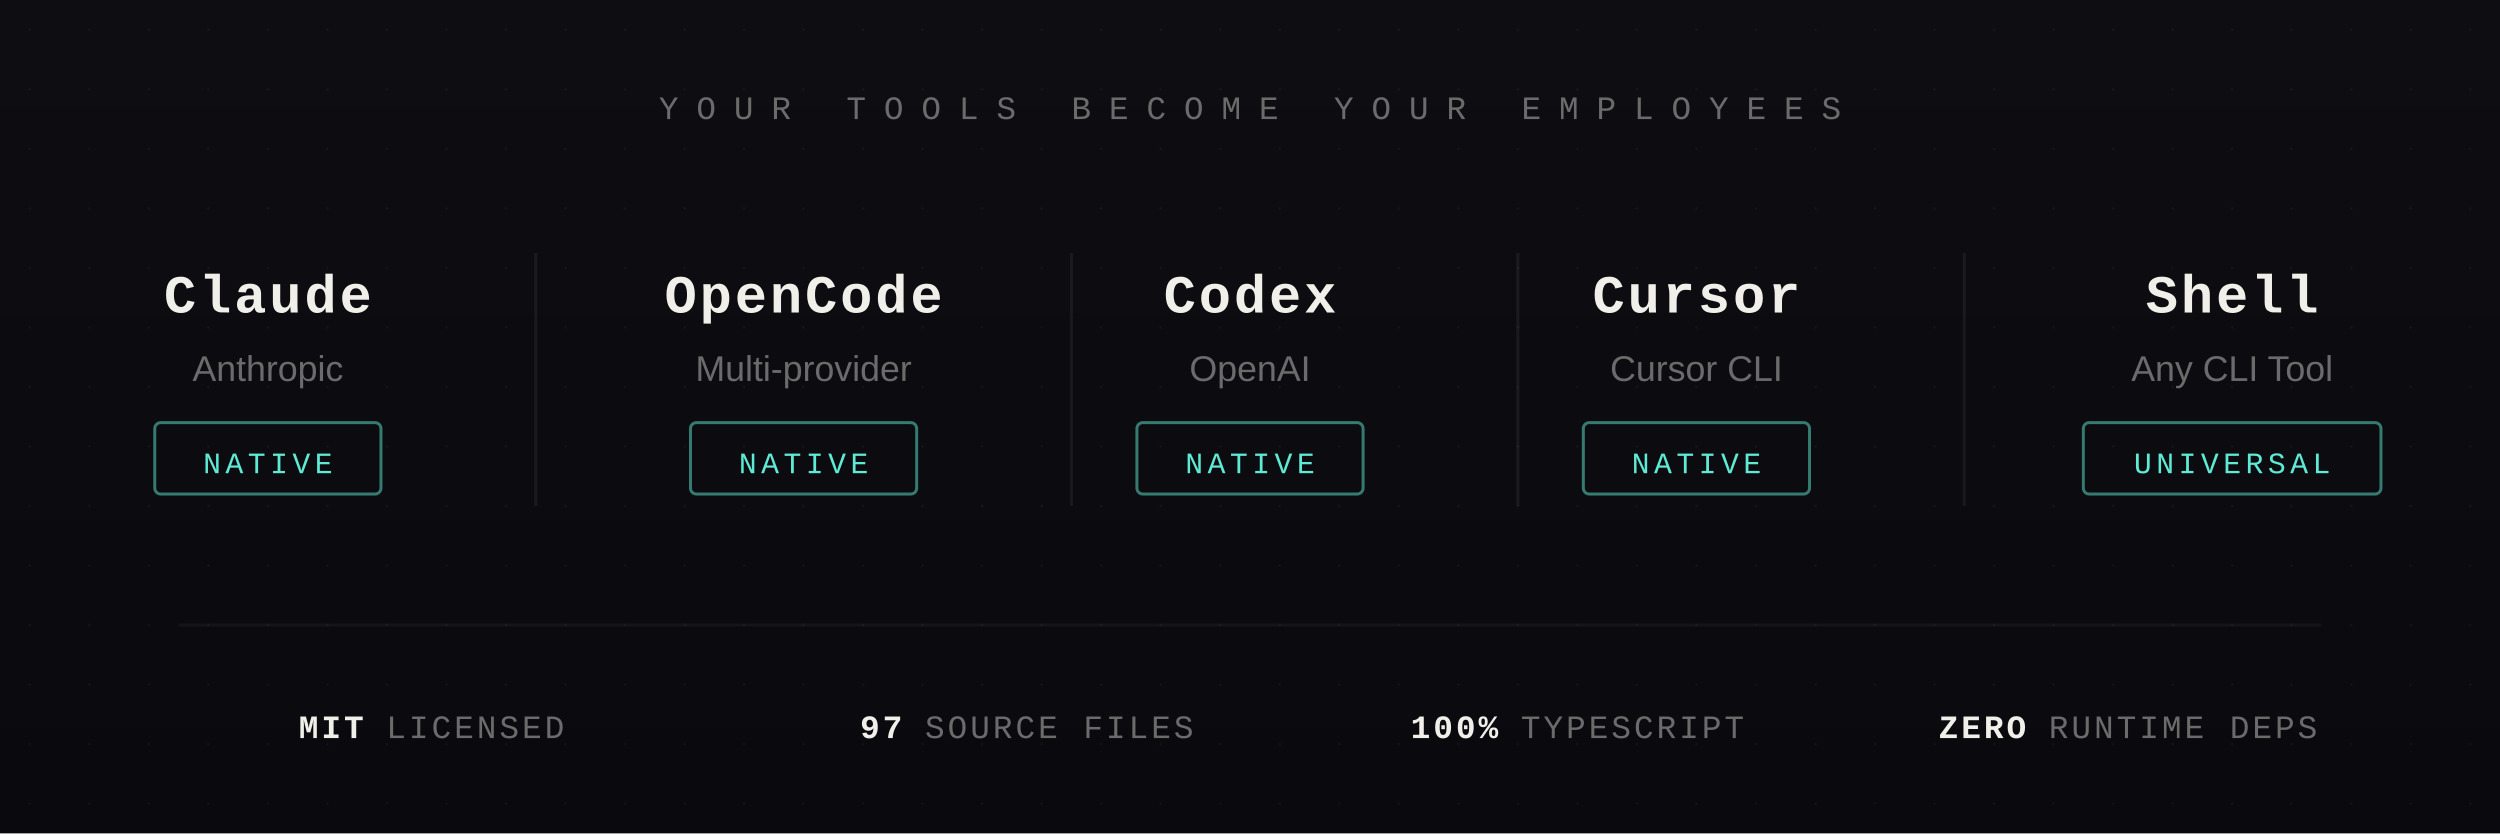
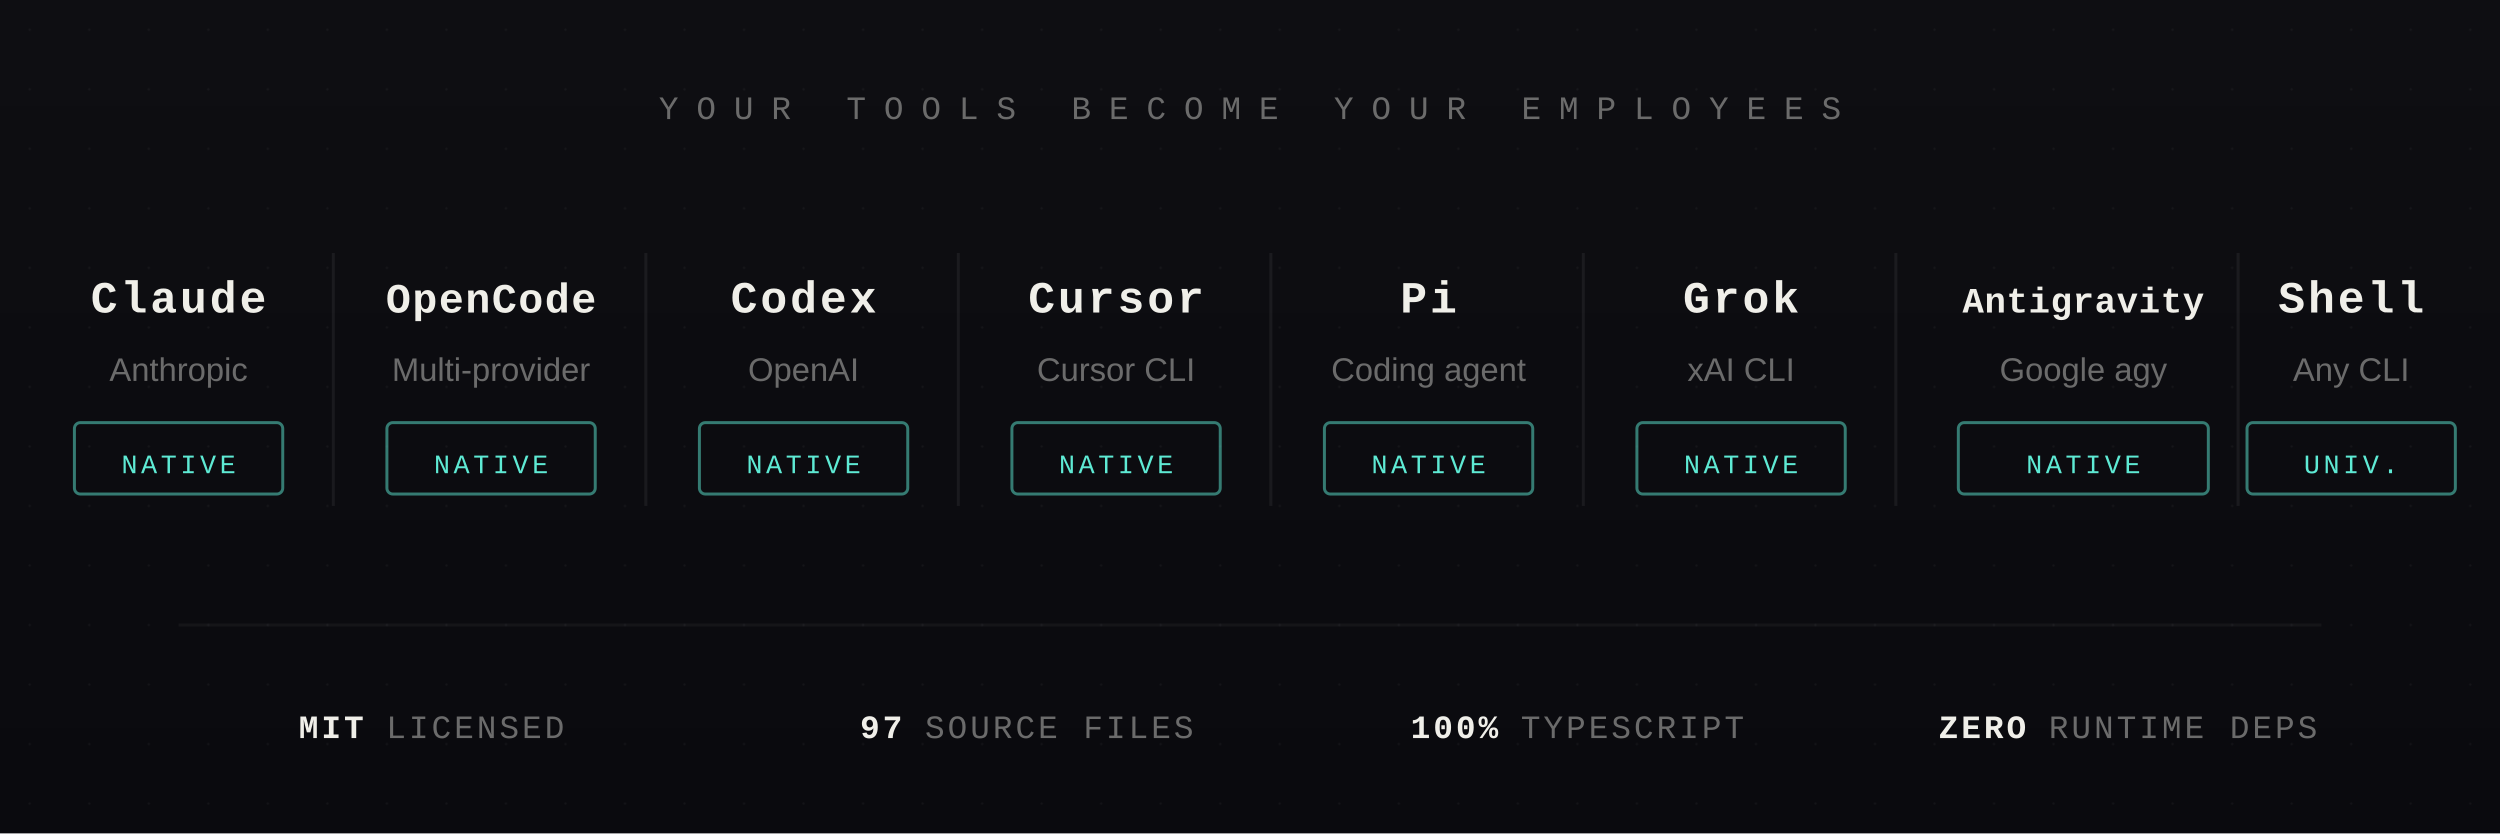
<svg xmlns="http://www.w3.org/2000/svg" viewBox="0 0 840 280" width="840" height="280">
  <defs>
    <linearGradient id="bg" x1="0%" y1="0%" x2="0%" y2="100%">
      <stop offset="0%" stop-color="#0e0e12" />
      <stop offset="100%" stop-color="#0a0a0e" />
    </linearGradient>
    <linearGradient id="accent" x1="0%" y1="0%" x2="100%" y2="100%">
      <stop offset="0%" stop-color="#5eead4" />
      <stop offset="100%" stop-color="#2dd4bf" />
    </linearGradient>
    <pattern id="dots" width="20" height="20" patternUnits="userSpaceOnUse">
      <circle cx="10" cy="10" r="0.4" fill="#ffffff" opacity="0.04" />
    </pattern>
  </defs>
  <rect width="840" height="280" fill="url(#bg)" />
  <rect width="840" height="280" fill="url(#dots)" />
  <text x="420" y="40" text-anchor="middle" font-family="'Courier New', monospace" font-size="11" fill="#6b6b6b" letter-spacing="6">
    YOUR TOOLS BECOME YOUR EMPLOYEES
  </text>
  <g>
-     <text x="90" y="105" text-anchor="middle" font-family="'Courier New', monospace" font-size="18" font-weight="700" fill="#f0efe9" letter-spacing="1">Claude</text>
-     <text x="90" y="128" text-anchor="middle" font-family="'Segoe UI', Arial, sans-serif" font-size="12" fill="#6b6b6b">Anthropic</text>
-     <rect x="52" y="142" width="76" height="24" rx="2" fill="none" stroke="#5eead4" stroke-opacity="0.5" stroke-width="1" />
-     <text x="90" y="159" text-anchor="middle" font-family="'Courier New', monospace" font-size="10" fill="#5eead4" letter-spacing="1.5">NATIVE</text>
+     <text x="60" y="105" text-anchor="middle" font-family="'Courier New', monospace" font-size="15" font-weight="700" fill="#f0efe9" letter-spacing="1">Claude</text>
+     <text x="60" y="128" text-anchor="middle" font-family="'Segoe UI', Arial, sans-serif" font-size="11" fill="#6b6b6b">Anthropic</text>
+     <rect x="25" y="142" width="70" height="24" rx="2" fill="none" stroke="#5eead4" stroke-opacity="0.5" stroke-width="1" />
+     <text x="60" y="159" text-anchor="middle" font-family="'Courier New', monospace" font-size="9" fill="#5eead4" letter-spacing="1.2">NATIVE</text>
  </g>
-   <line x1="180" y1="85" x2="180" y2="170" stroke="#ffffff" stroke-opacity="0.06" stroke-width="1" />
+   <line x1="112" y1="85" x2="112" y2="170" stroke="#ffffff" stroke-opacity="0.06" stroke-width="1" />
  <g>
-     <text x="270" y="105" text-anchor="middle" font-family="'Courier New', monospace" font-size="18" font-weight="700" fill="#f0efe9" letter-spacing="1">OpenCode</text>
-     <text x="270" y="128" text-anchor="middle" font-family="'Segoe UI', Arial, sans-serif" font-size="12" fill="#6b6b6b">Multi-provider</text>
-     <rect x="232" y="142" width="76" height="24" rx="2" fill="none" stroke="#5eead4" stroke-opacity="0.5" stroke-width="1" />
-     <text x="270" y="159" text-anchor="middle" font-family="'Courier New', monospace" font-size="10" fill="#5eead4" letter-spacing="1.5">NATIVE</text>
+     <text x="165" y="105" text-anchor="middle" font-family="'Courier New', monospace" font-size="14" font-weight="700" fill="#f0efe9" letter-spacing="0.5">OpenCode</text>
+     <text x="165" y="128" text-anchor="middle" font-family="'Segoe UI', Arial, sans-serif" font-size="11" fill="#6b6b6b">Multi-provider</text>
+     <rect x="130" y="142" width="70" height="24" rx="2" fill="none" stroke="#5eead4" stroke-opacity="0.5" stroke-width="1" />
+     <text x="165" y="159" text-anchor="middle" font-family="'Courier New', monospace" font-size="9" fill="#5eead4" letter-spacing="1.2">NATIVE</text>
  </g>
-   <line x1="360" y1="85" x2="360" y2="170" stroke="#ffffff" stroke-opacity="0.06" stroke-width="1" />
+   <line x1="217" y1="85" x2="217" y2="170" stroke="#ffffff" stroke-opacity="0.06" stroke-width="1" />
  <g>
-     <text x="420" y="105" text-anchor="middle" font-family="'Courier New', monospace" font-size="18" font-weight="700" fill="#f0efe9" letter-spacing="1">Codex</text>
-     <text x="420" y="128" text-anchor="middle" font-family="'Segoe UI', Arial, sans-serif" font-size="12" fill="#6b6b6b">OpenAI</text>
-     <rect x="382" y="142" width="76" height="24" rx="2" fill="none" stroke="#5eead4" stroke-opacity="0.5" stroke-width="1" />
-     <text x="420" y="159" text-anchor="middle" font-family="'Courier New', monospace" font-size="10" fill="#5eead4" letter-spacing="1.5">NATIVE</text>
+     <text x="270" y="105" text-anchor="middle" font-family="'Courier New', monospace" font-size="15" font-weight="700" fill="#f0efe9" letter-spacing="1">Codex</text>
+     <text x="270" y="128" text-anchor="middle" font-family="'Segoe UI', Arial, sans-serif" font-size="11" fill="#6b6b6b">OpenAI</text>
+     <rect x="235" y="142" width="70" height="24" rx="2" fill="none" stroke="#5eead4" stroke-opacity="0.5" stroke-width="1" />
+     <text x="270" y="159" text-anchor="middle" font-family="'Courier New', monospace" font-size="9" fill="#5eead4" letter-spacing="1.2">NATIVE</text>
  </g>
-   <line x1="510" y1="85" x2="510" y2="170" stroke="#ffffff" stroke-opacity="0.06" stroke-width="1" />
+   <line x1="322" y1="85" x2="322" y2="170" stroke="#ffffff" stroke-opacity="0.06" stroke-width="1" />
  <g>
-     <text x="570" y="105" text-anchor="middle" font-family="'Courier New', monospace" font-size="18" font-weight="700" fill="#f0efe9" letter-spacing="1">Cursor</text>
-     <text x="570" y="128" text-anchor="middle" font-family="'Segoe UI', Arial, sans-serif" font-size="12" fill="#6b6b6b">Cursor CLI</text>
-     <rect x="532" y="142" width="76" height="24" rx="2" fill="none" stroke="#5eead4" stroke-opacity="0.5" stroke-width="1" />
-     <text x="570" y="159" text-anchor="middle" font-family="'Courier New', monospace" font-size="10" fill="#5eead4" letter-spacing="1.5">NATIVE</text>
+     <text x="375" y="105" text-anchor="middle" font-family="'Courier New', monospace" font-size="15" font-weight="700" fill="#f0efe9" letter-spacing="1">Cursor</text>
+     <text x="375" y="128" text-anchor="middle" font-family="'Segoe UI', Arial, sans-serif" font-size="11" fill="#6b6b6b">Cursor CLI</text>
+     <rect x="340" y="142" width="70" height="24" rx="2" fill="none" stroke="#5eead4" stroke-opacity="0.5" stroke-width="1" />
+     <text x="375" y="159" text-anchor="middle" font-family="'Courier New', monospace" font-size="9" fill="#5eead4" letter-spacing="1.2">NATIVE</text>
  </g>
-   <line x1="660" y1="85" x2="660" y2="170" stroke="#ffffff" stroke-opacity="0.06" stroke-width="1" />
+   <line x1="427" y1="85" x2="427" y2="170" stroke="#ffffff" stroke-opacity="0.06" stroke-width="1" />
  <g>
-     <text x="750" y="105" text-anchor="middle" font-family="'Courier New', monospace" font-size="18" font-weight="700" fill="#f0efe9" letter-spacing="1">Shell</text>
-     <text x="750" y="128" text-anchor="middle" font-family="'Segoe UI', Arial, sans-serif" font-size="12" fill="#6b6b6b">Any CLI Tool</text>
-     <rect x="700" y="142" width="100" height="24" rx="2" fill="none" stroke="#5eead4" stroke-opacity="0.5" stroke-width="1" />
-     <text x="750" y="159" text-anchor="middle" font-family="'Courier New', monospace" font-size="10" fill="#5eead4" letter-spacing="1.5">UNIVERSAL</text>
+     <text x="480" y="105" text-anchor="middle" font-family="'Courier New', monospace" font-size="15" font-weight="700" fill="#f0efe9" letter-spacing="1">Pi</text>
+     <text x="480" y="128" text-anchor="middle" font-family="'Segoe UI', Arial, sans-serif" font-size="11" fill="#6b6b6b">Coding agent</text>
+     <rect x="445" y="142" width="70" height="24" rx="2" fill="none" stroke="#5eead4" stroke-opacity="0.5" stroke-width="1" />
+     <text x="480" y="159" text-anchor="middle" font-family="'Courier New', monospace" font-size="9" fill="#5eead4" letter-spacing="1.2">NATIVE</text>
+   </g>
+   <line x1="532" y1="85" x2="532" y2="170" stroke="#ffffff" stroke-opacity="0.06" stroke-width="1" />
+   <g>
+     <text x="585" y="105" text-anchor="middle" font-family="'Courier New', monospace" font-size="15" font-weight="700" fill="#f0efe9" letter-spacing="1">Grok</text>
+     <text x="585" y="128" text-anchor="middle" font-family="'Segoe UI', Arial, sans-serif" font-size="11" fill="#6b6b6b">xAI CLI</text>
+     <rect x="550" y="142" width="70" height="24" rx="2" fill="none" stroke="#5eead4" stroke-opacity="0.5" stroke-width="1" />
+     <text x="585" y="159" text-anchor="middle" font-family="'Courier New', monospace" font-size="9" fill="#5eead4" letter-spacing="1.2">NATIVE</text>
+   </g>
+   <line x1="637" y1="85" x2="637" y2="170" stroke="#ffffff" stroke-opacity="0.06" stroke-width="1" />
+   <g>
+     <text x="700" y="105" text-anchor="middle" font-family="'Courier New', monospace" font-size="12" font-weight="700" fill="#f0efe9" letter-spacing="0.2">Antigravity</text>
+     <text x="700" y="128" text-anchor="middle" font-family="'Segoe UI', Arial, sans-serif" font-size="11" fill="#6b6b6b">Google agy</text>
+     <rect x="658" y="142" width="84" height="24" rx="2" fill="none" stroke="#5eead4" stroke-opacity="0.5" stroke-width="1" />
+     <text x="700" y="159" text-anchor="middle" font-family="'Courier New', monospace" font-size="9" fill="#5eead4" letter-spacing="1.2">NATIVE</text>
+   </g>
+   <line x1="752" y1="85" x2="752" y2="170" stroke="#ffffff" stroke-opacity="0.06" stroke-width="1" />
+   <g>
+     <text x="790" y="105" text-anchor="middle" font-family="'Courier New', monospace" font-size="15" font-weight="700" fill="#f0efe9" letter-spacing="1">Shell</text>
+     <text x="790" y="128" text-anchor="middle" font-family="'Segoe UI', Arial, sans-serif" font-size="11" fill="#6b6b6b">Any CLI</text>
+     <rect x="755" y="142" width="70" height="24" rx="2" fill="none" stroke="#5eead4" stroke-opacity="0.5" stroke-width="1" />
+     <text x="790" y="159" text-anchor="middle" font-family="'Courier New', monospace" font-size="9" fill="#5eead4" letter-spacing="1.2">UNIV.</text>
  </g>
  <line x1="60" y1="210" x2="780" y2="210" stroke="#ffffff" stroke-opacity="0.04" stroke-width="1" />
  <text x="145" y="248" text-anchor="middle" font-family="'Courier New', monospace" font-size="11" fill="#6b6b6b" letter-spacing="1">
    <tspan fill="#f0efe9" font-weight="700">MIT</tspan> LICENSED
  </text>
  <text x="345" y="248" text-anchor="middle" font-family="'Courier New', monospace" font-size="11" fill="#6b6b6b" letter-spacing="1">
    <tspan fill="#f0efe9" font-weight="700">97</tspan> SOURCE FILES
  </text>
  <text x="530" y="248" text-anchor="middle" font-family="'Courier New', monospace" font-size="11" fill="#6b6b6b" letter-spacing="1">
    <tspan fill="#f0efe9" font-weight="700">100%</tspan> TYPESCRIPT
  </text>
  <text x="715" y="248" text-anchor="middle" font-family="'Courier New', monospace" font-size="11" fill="#6b6b6b" letter-spacing="1">
    <tspan fill="#f0efe9" font-weight="700">ZERO</tspan> RUNTIME DEPS
  </text>
</svg>
